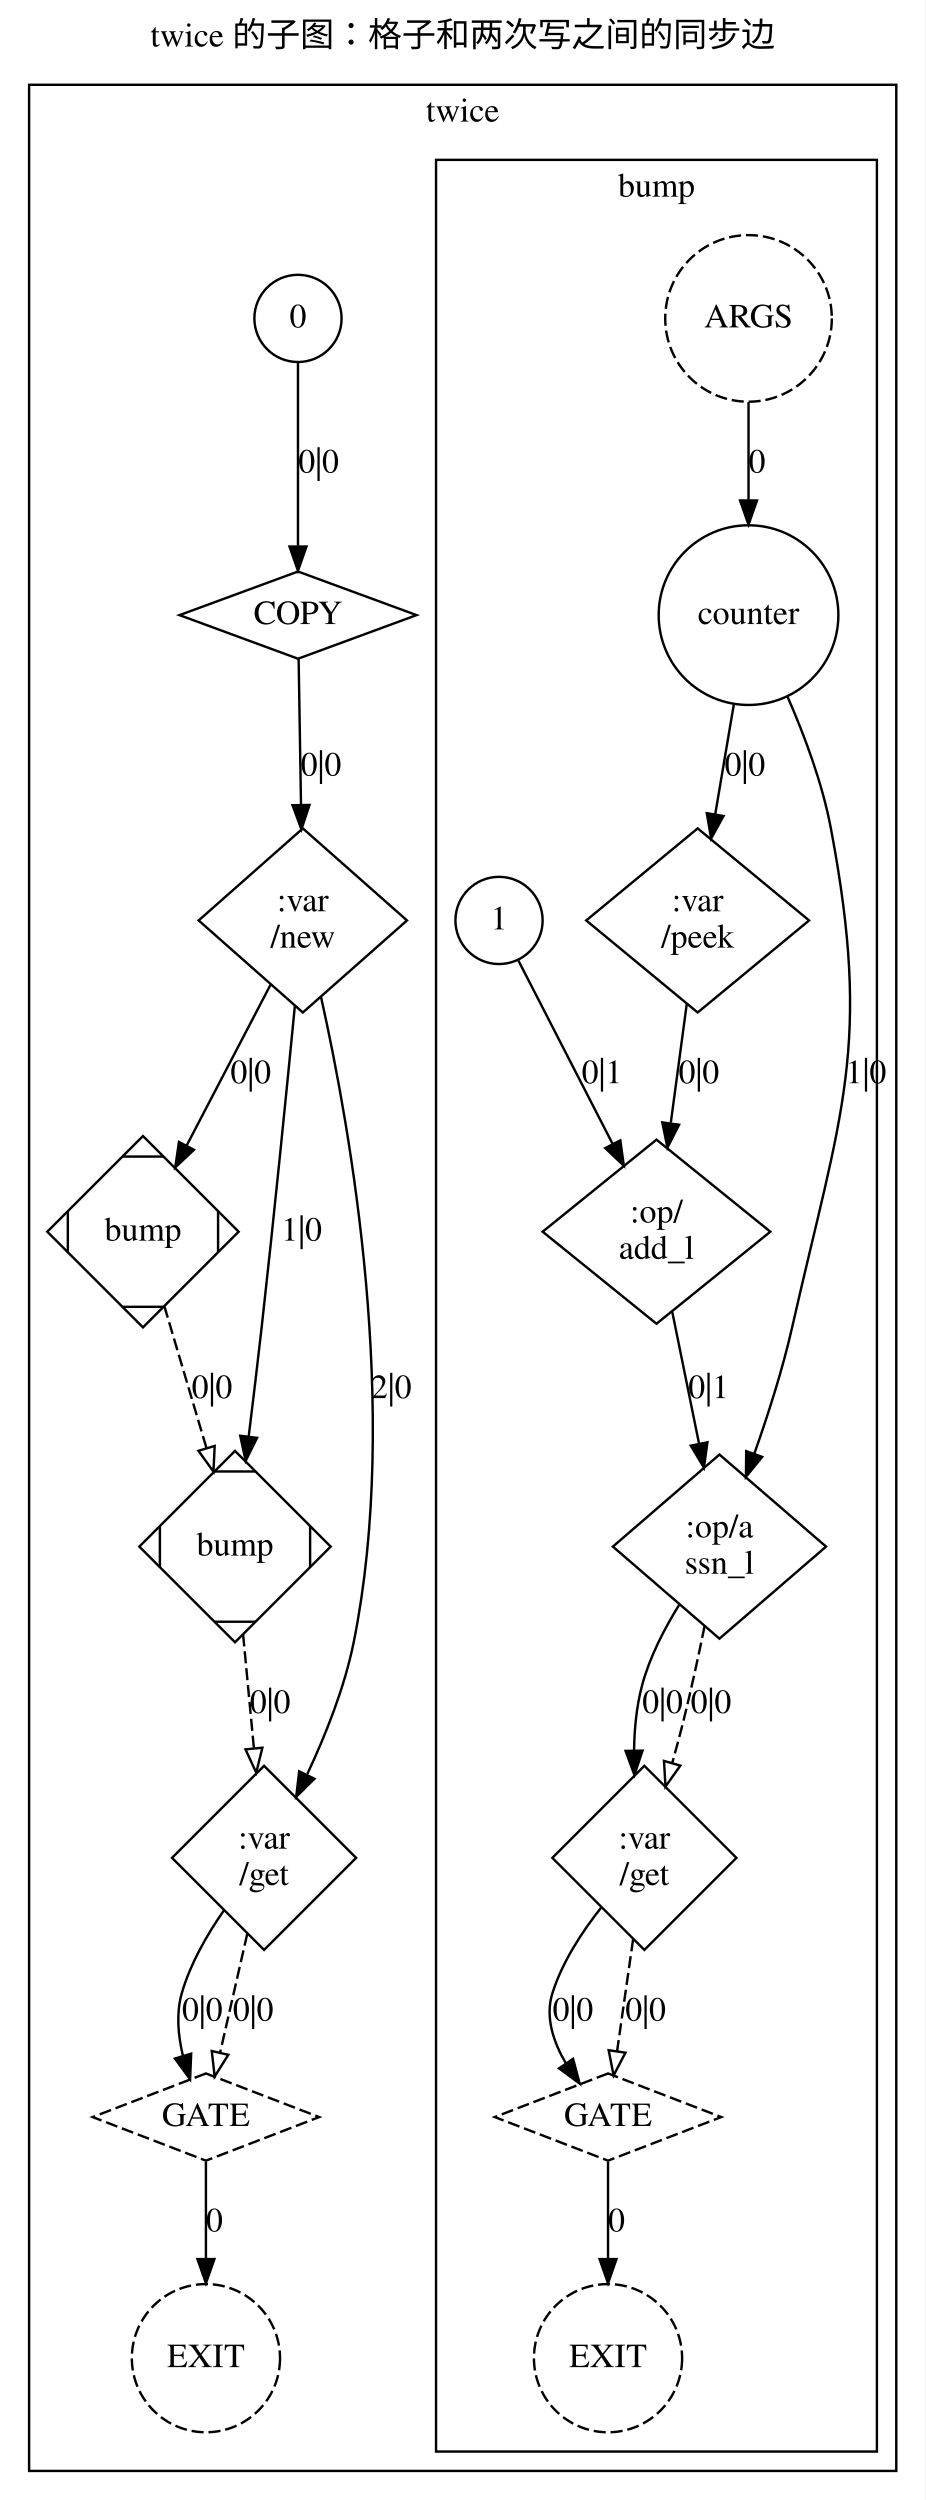
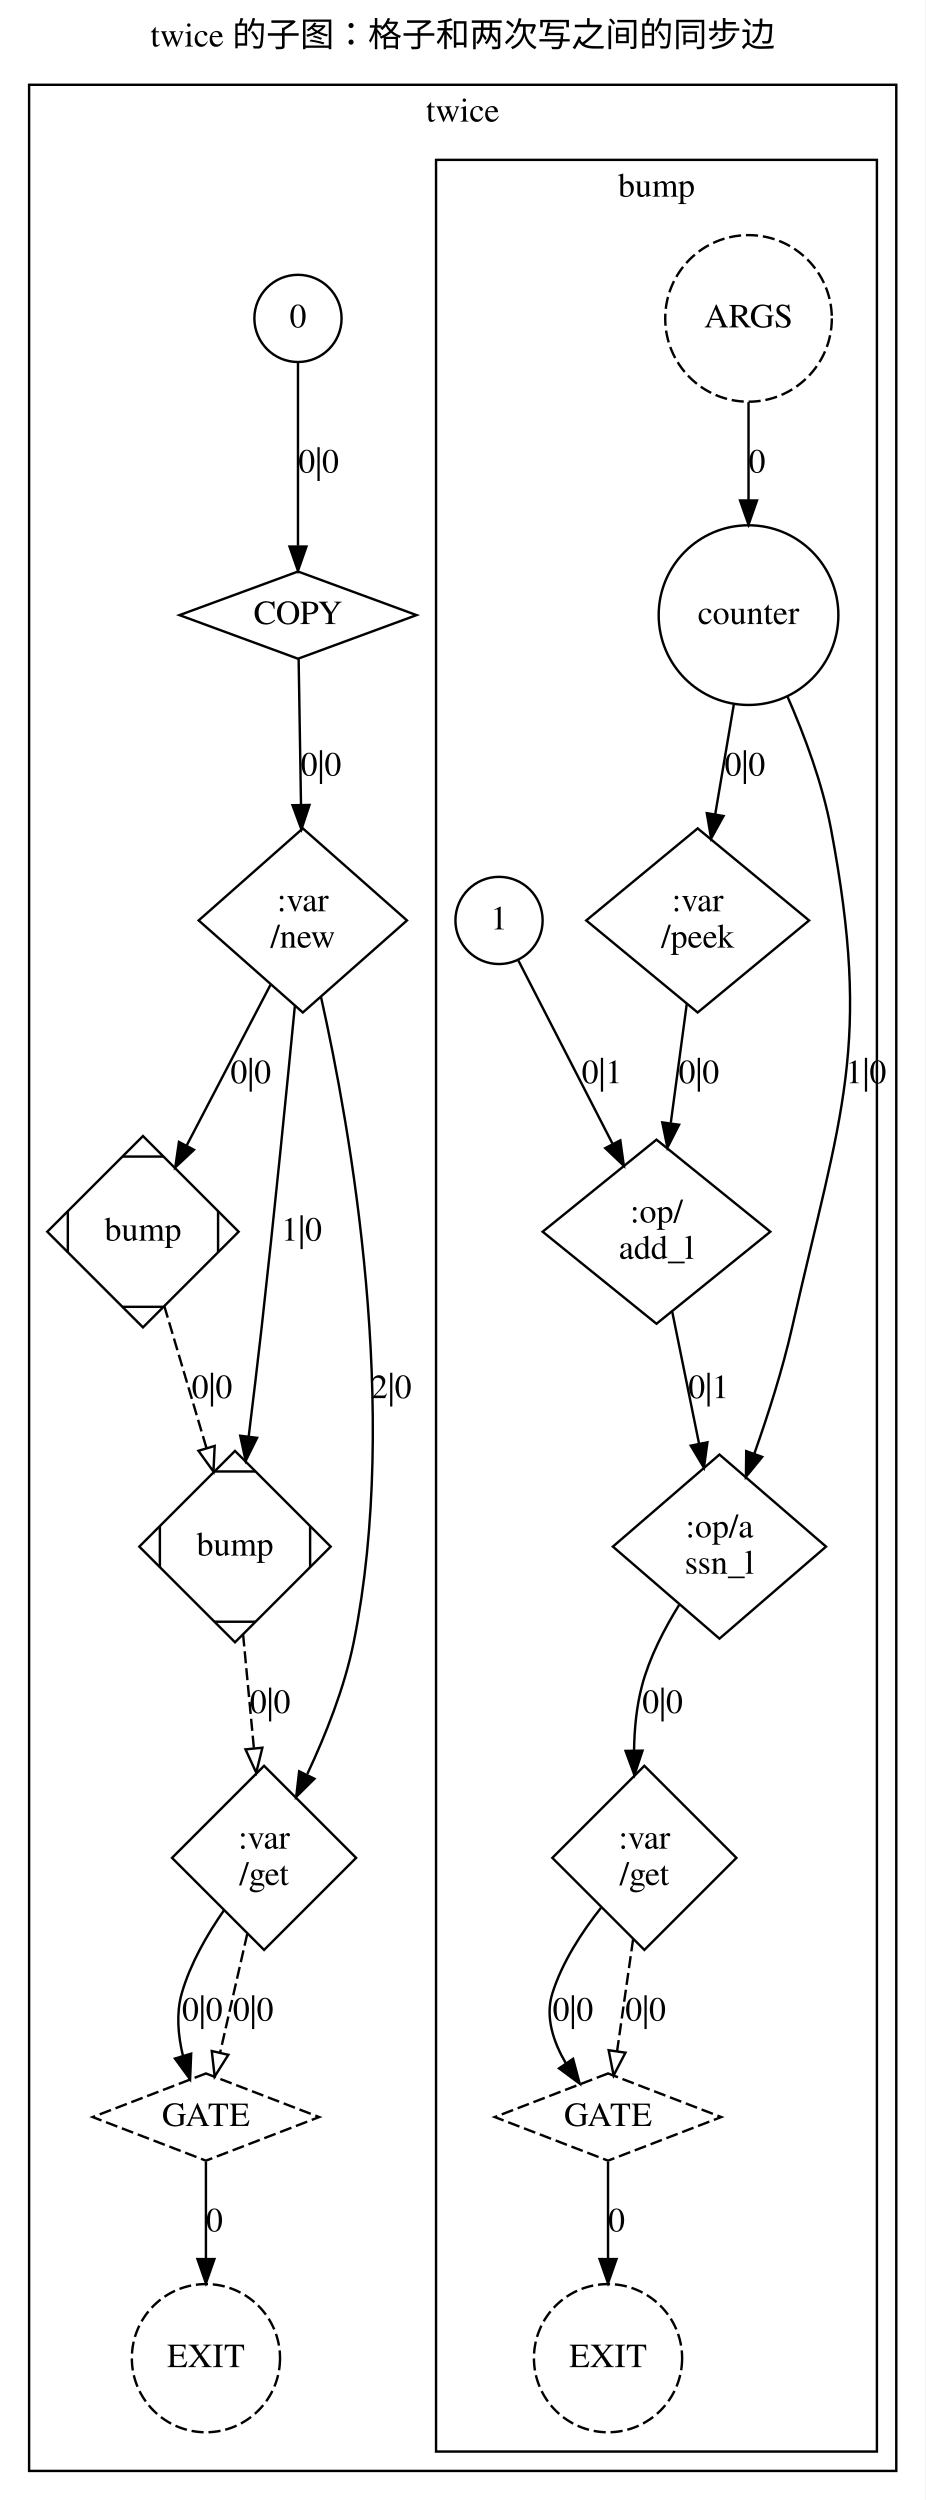
<svg xmlns="http://www.w3.org/2000/svg" xmlns:xlink="http://www.w3.org/1999/xlink" width="382pt" height="1032pt" viewBox="0.00 0.00 382.00 1032.08">
  <g id="graph0" class="graph" transform="scale(1 1) rotate(0) translate(4 1028.08)">
    <polygon fill="white" stroke="transparent" points="-4,4 -4,-1028.08 378,-1028.08 378,4 -4,4" />
    <text text-anchor="middle" x="187" y="-1008.88" font-family="Times,serif" font-size="14.00">twice 的子图：格子和两次写之间的同步边</text>
    <g id="clust1" class="cluster">
      <g id="a_clust1">
        <a xlink:title="() =&gt; int">
          <polygon fill="none" stroke="black" points="8,-8 8,-993.08 366,-993.08 366,-8 8,-8" />
          <text text-anchor="middle" x="187" y="-977.88" font-family="Times,serif" font-size="14.00">twice</text>
        </a>
      </g>
    </g>
    <g id="clust2" class="cluster">
      <g id="a_clust2">
        <a xlink:title="(var counter: int) =&gt; int">
          <polygon fill="none" stroke="black" points="176,-16 176,-962.08 358,-962.08 358,-16 176,-16" />
          <text text-anchor="middle" x="267" y="-946.88" font-family="Times,serif" font-size="14.00">bump</text>
        </a>
      </g>
    </g>
    <g id="node1" class="node">
      <ellipse fill="none" stroke="black" stroke-dasharray="5,2" cx="305" cy="-896.63" rx="34.39" ry="34.39" />
      <text text-anchor="middle" x="305" y="-892.93" font-family="Times,serif" font-size="14.00">ARGS</text>
    </g>
    <g id="node3" class="node">
      <g id="a_node3">
        <a xlink:title="counter">
          <ellipse fill="none" stroke="black" cx="305" cy="-774.14" rx="37.09" ry="37.09" />
          <text text-anchor="middle" x="305" y="-770.44" font-family="Times,serif" font-size="14.00">counter</text>
        </a>
      </g>
    </g>
    <g id="edge1" class="edge">
      <path fill="none" stroke="black" d="M305,-862.07C305,-849.53 305,-835.06 305,-821.56" />
      <polygon fill="black" stroke="black" points="308.5,-821.48 305,-811.48 301.5,-821.48 308.5,-821.48" />
      <text text-anchor="middle" x="308.5" y="-832.99" font-family="Times,serif" font-size="14.00">0</text>
    </g>
    <g id="node2" class="node">
      <ellipse fill="none" stroke="black" stroke-dasharray="5,2" cx="247" cy="-54.55" rx="30.59" ry="30.59" />
      <text text-anchor="middle" x="247" y="-50.85" font-family="Times,serif" font-size="14.00">EXIT</text>
    </g>
    <g id="node5" class="node">
      <g id="a_node5">
        <a xlink:title=":var/peek">
          <polygon fill="none" stroke="black" points="284,-686.09 238,-648.09 284,-610.09 330,-648.09 284,-686.09" />
          <text text-anchor="middle" x="284" y="-651.89" font-family="Times,serif" font-size="14.00">:var</text>
          <text text-anchor="middle" x="284" y="-636.89" font-family="Times,serif" font-size="14.00">/peek</text>
        </a>
      </g>
    </g>
    <g id="edge3" class="edge">
      <path fill="none" stroke="black" d="M298.93,-737.26C296.52,-723.08 293.74,-706.66 291.24,-691.86" />
      <polygon fill="black" stroke="black" points="294.68,-691.2 289.56,-681.92 287.78,-692.37 294.68,-691.2" />
      <text text-anchor="middle" x="303.5" y="-707.89" font-family="Times,serif" font-size="14.00">0|0</text>
    </g>
    <g id="node7" class="node">
      <g id="a_node7">
        <a xlink:title=":op/assn_l">
          <polygon fill="none" stroke="black" points="293,-427.59 249,-389.59 293,-351.59 337,-389.59 293,-427.59" />
          <text text-anchor="middle" x="293" y="-393.39" font-family="Times,serif" font-size="14.00">:op/a</text>
          <text text-anchor="middle" x="293" y="-378.39" font-family="Times,serif" font-size="14.00">ssn_l</text>
        </a>
      </g>
    </g>
    <g id="edge6" class="edge">
      <path fill="none" stroke="black" d="M321.08,-740.52C328.08,-724.53 335.49,-704.75 339,-686.09 356,-595.85 343.3,-569.65 323,-480.09 319.04,-462.62 312.99,-443.75 307.36,-427.87" />
      <polygon fill="black" stroke="black" points="310.63,-426.61 303.93,-418.4 304.05,-428.99 310.63,-426.61" />
      <text text-anchor="middle" x="353.5" y="-580.89" font-family="Times,serif" font-size="14.00">1|0</text>
    </g>
    <g id="node4" class="node">
      <g id="a_node4">
        <a xlink:title="1">
          <ellipse fill="none" stroke="black" cx="202" cy="-648.09" rx="18" ry="18" />
          <text text-anchor="middle" x="202" y="-644.39" font-family="Times,serif" font-size="14.00">1</text>
        </a>
      </g>
    </g>
    <g id="node6" class="node">
      <g id="a_node6">
        <a xlink:title=":op/add_l">
          <polygon fill="none" stroke="black" points="267,-557.59 220,-519.59 267,-481.59 314,-519.59 267,-557.59" />
          <text text-anchor="middle" x="267" y="-523.39" font-family="Times,serif" font-size="14.00">:op/</text>
          <text text-anchor="middle" x="267" y="-508.39" font-family="Times,serif" font-size="14.00">add_l</text>
        </a>
      </g>
    </g>
    <g id="edge5" class="edge">
      <path fill="none" stroke="black" d="M209.97,-631.58C219.59,-612.86 236.06,-580.8 248.84,-555.94" />
      <polygon fill="black" stroke="black" points="252.07,-557.3 253.53,-546.81 245.85,-554.1 252.07,-557.3" />
      <text text-anchor="middle" x="244.5" y="-580.89" font-family="Times,serif" font-size="14.00">0|1</text>
    </g>
    <g id="edge4" class="edge">
      <path fill="none" stroke="black" d="M279.49,-613.53C277.47,-598.52 275.07,-580.62 272.91,-564.56" />
      <polygon fill="black" stroke="black" points="276.33,-563.76 271.53,-554.32 269.4,-564.7 276.33,-563.76" />
      <text text-anchor="middle" x="284.5" y="-580.89" font-family="Times,serif" font-size="14.00">0|0</text>
    </g>
    <g id="edge7" class="edge">
      <path fill="none" stroke="black" d="M273.49,-486.62C276.84,-470.16 280.96,-449.88 284.55,-432.21" />
      <polygon fill="black" stroke="black" points="288.03,-432.65 286.59,-422.16 281.17,-431.26 288.03,-432.65" />
      <text text-anchor="middle" x="288.5" y="-450.89" font-family="Times,serif" font-size="14.00">0|1</text>
    </g>
    <g id="node8" class="node">
      <g id="a_node8">
        <a xlink:title=":var/get">
          <polygon fill="none" stroke="black" points="262,-299.09 224,-261.09 262,-223.09 300,-261.09 262,-299.09" />
          <text text-anchor="middle" x="262" y="-264.89" font-family="Times,serif" font-size="14.00">:var</text>
          <text text-anchor="middle" x="262" y="-249.89" font-family="Times,serif" font-size="14.00">/get</text>
        </a>
      </g>
    </g>
    <g id="edge8" class="edge">
      <path fill="none" stroke="black" d="M276.39,-365.58C270.28,-355.76 264.1,-343.87 261,-332.09 258.77,-323.65 257.88,-314.43 257.74,-305.53" />
      <polygon fill="black" stroke="black" points="261.24,-305.35 257.89,-295.3 254.24,-305.25 261.24,-305.35" />
      <text text-anchor="middle" x="269.5" y="-320.89" font-family="Times,serif" font-size="14.00">0|0</text>
    </g>
-     <g id="edge9" class="edge">
-       <path fill="none" stroke="black" stroke-dasharray="5,2" d="M286.87,-356.8C284.33,-344.36 281.23,-330.01 278,-317.09 276.64,-311.67 275.11,-305.97 273.54,-300.38" />
-       <polygon fill="none" stroke="black" points="276.84,-299.18 270.72,-290.53 270.11,-301.11 276.84,-299.18" />
-       <text text-anchor="middle" x="289.5" y="-320.89" font-family="Times,serif" font-size="14.00">0|0</text>
-     </g>
    <g id="node9" class="node">
      <g id="a_node9">
        <a xlink:title="GATE">
          <polygon fill="none" stroke="black" stroke-dasharray="5,2" points="247,-172.09 200.25,-154.09 247,-136.09 293.75,-154.09 247,-172.09" />
          <text text-anchor="middle" x="247" y="-150.39" font-family="Times,serif" font-size="14.00">GATE</text>
        </a>
      </g>
    </g>
    <g id="edge10" class="edge">
      <path fill="none" stroke="black" d="M244.13,-240.52C236.33,-230.66 228.04,-218.06 224,-205.09 220.96,-195.35 224.47,-185.02 229.58,-176.3" />
      <polygon fill="black" stroke="black" points="232.57,-178.13 235.29,-167.89 226.78,-174.2 232.57,-178.13" />
      <text text-anchor="middle" x="232.5" y="-193.89" font-family="Times,serif" font-size="14.00">0|0</text>
    </g>
    <g id="edge11" class="edge">
      <path fill="none" stroke="black" stroke-dasharray="5,2" d="M257.34,-227.45C255.21,-212.58 252.73,-195.21 250.73,-181.22" />
      <polygon fill="none" stroke="black" points="254.19,-180.68 249.31,-171.28 247.26,-181.67 254.19,-180.68" />
      <text text-anchor="middle" x="262.5" y="-193.89" font-family="Times,serif" font-size="14.00">0|0</text>
    </g>
    <g id="edge2" class="edge">
      <path fill="none" stroke="black" d="M247,-135.66C247,-124.56 247,-109.72 247,-95.83" />
      <polygon fill="black" stroke="black" points="250.5,-95.47 247,-85.47 243.5,-95.47 250.5,-95.47" />
      <text text-anchor="middle" x="250.5" y="-106.89" font-family="Times,serif" font-size="14.00">0</text>
    </g>
    <g id="node10" class="node">
      <ellipse fill="none" stroke="black" stroke-dasharray="5,2" cx="81" cy="-54.55" rx="30.59" ry="30.59" />
      <text text-anchor="middle" x="81" y="-50.85" font-family="Times,serif" font-size="14.00">EXIT</text>
    </g>
    <g id="node11" class="node">
      <g id="a_node11">
        <a xlink:title="0">
          <ellipse fill="none" stroke="black" cx="119" cy="-896.63" rx="18" ry="18" />
          <text text-anchor="middle" x="119" y="-892.93" font-family="Times,serif" font-size="14.00">0</text>
        </a>
      </g>
    </g>
    <g id="node12" class="node">
      <g id="a_node12">
        <a xlink:title="COPY">
          <polygon fill="none" stroke="black" points="119,-792.14 70.07,-774.14 119,-756.14 167.93,-774.14 119,-792.14" />
          <text text-anchor="middle" x="119" y="-770.44" font-family="Times,serif" font-size="14.00">COPY</text>
        </a>
      </g>
    </g>
    <g id="edge13" class="edge">
      <path fill="none" stroke="black" d="M119,-878.63C119,-858.91 119,-826.15 119,-802.77" />
      <polygon fill="black" stroke="black" points="122.5,-802.45 119,-792.45 115.5,-802.45 122.5,-802.45" />
      <text text-anchor="middle" x="127.5" y="-832.99" font-family="Times,serif" font-size="14.00">0|0</text>
    </g>
    <g id="node13" class="node">
      <g id="a_node13">
        <a xlink:title=":var/new">
          <polygon fill="none" stroke="black" points="121,-686.09 78,-648.09 121,-610.09 164,-648.09 121,-686.09" />
          <text text-anchor="middle" x="121" y="-651.89" font-family="Times,serif" font-size="14.00">:var</text>
          <text text-anchor="middle" x="121" y="-636.89" font-family="Times,serif" font-size="14.00">/new</text>
        </a>
      </g>
    </g>
    <g id="edge14" class="edge">
      <path fill="none" stroke="black" d="M119.27,-756.15C119.52,-740.64 119.91,-716.98 120.25,-695.84" />
      <polygon fill="black" stroke="black" points="123.75,-695.77 120.41,-685.71 116.75,-695.66 123.75,-695.77" />
      <text text-anchor="middle" x="128.5" y="-707.89" font-family="Times,serif" font-size="14.00">0|0</text>
    </g>
    <g id="node14" class="node">
      <g id="a_node14">
        <a xlink:title="bump">
          <polygon fill="none" stroke="black" points="55,-559.09 15.5,-519.59 55,-480.09 94.5,-519.59 55,-559.09" />
          <polyline fill="none" stroke="black" points="23.99,-528.08 23.99,-511.11 " />
          <polyline fill="none" stroke="black" points="46.51,-488.58 63.49,-488.58 " />
          <polyline fill="none" stroke="black" points="86.01,-511.11 86.01,-528.08 " />
          <polyline fill="none" stroke="black" points="63.49,-550.61 46.51,-550.61 " />
          <text text-anchor="middle" x="55" y="-515.89" font-family="Times,serif" font-size="14.00">bump</text>
        </a>
      </g>
    </g>
    <g id="edge15" class="edge">
      <path fill="none" stroke="black" d="M107.64,-621.5C97.67,-602.38 83.93,-576.04 72.99,-555.07" />
      <polygon fill="black" stroke="black" points="76.06,-553.4 68.34,-546.16 69.86,-556.64 76.06,-553.4" />
      <text text-anchor="middle" x="99.5" y="-580.89" font-family="Times,serif" font-size="14.00">0|0</text>
    </g>
    <g id="node15" class="node">
      <g id="a_node15">
        <a xlink:title="bump">
          <polygon fill="none" stroke="black" points="93,-429.09 53.5,-389.59 93,-350.09 132.5,-389.59 93,-429.09" />
          <polyline fill="none" stroke="black" points="61.99,-398.08 61.99,-381.11 " />
          <polyline fill="none" stroke="black" points="84.51,-358.58 101.49,-358.58 " />
          <polyline fill="none" stroke="black" points="124.01,-381.11 124.01,-398.08 " />
          <polyline fill="none" stroke="black" points="101.49,-420.61 84.51,-420.61 " />
          <text text-anchor="middle" x="93" y="-385.89" font-family="Times,serif" font-size="14.00">bump</text>
        </a>
      </g>
    </g>
    <g id="edge16" class="edge">
      <path fill="none" stroke="black" d="M117.72,-612.85C114.44,-579.08 109.16,-526 104,-480.09 102.35,-465.45 100.43,-449.47 98.66,-435.12" />
      <polygon fill="black" stroke="black" points="102.11,-434.49 97.4,-425 95.16,-435.36 102.11,-434.49" />
      <text text-anchor="middle" x="120.5" y="-515.89" font-family="Times,serif" font-size="14.00">1|0</text>
    </g>
    <g id="node16" class="node">
      <g id="a_node16">
        <a xlink:title=":var/get">
          <polygon fill="none" stroke="black" points="105,-299.09 67,-261.09 105,-223.09 143,-261.09 105,-299.09" />
          <text text-anchor="middle" x="105" y="-264.89" font-family="Times,serif" font-size="14.00">:var</text>
          <text text-anchor="middle" x="105" y="-249.89" font-family="Times,serif" font-size="14.00">/get</text>
        </a>
      </g>
    </g>
    <g id="edge18" class="edge">
      <path fill="none" stroke="black" d="M128.53,-616.39C140.66,-562.11 161.31,-445.86 142,-350.09 138.23,-331.39 130.37,-311.72 122.86,-295.73" />
      <polygon fill="black" stroke="black" points="125.79,-293.75 118.27,-286.29 119.49,-296.81 125.79,-293.75" />
      <text text-anchor="middle" x="157.5" y="-450.89" font-family="Times,serif" font-size="14.00">2|0</text>
    </g>
    <g id="edge17" class="edge">
      <path fill="none" stroke="black" stroke-dasharray="5,2" d="M63.81,-488.91C68.98,-471.5 75.57,-449.29 81.19,-430.39" />
      <polygon fill="none" stroke="black" points="84.61,-431.15 84.1,-420.56 77.9,-429.15 84.61,-431.15" />
      <text text-anchor="middle" x="83.5" y="-450.89" font-family="Times,serif" font-size="14.00">0|0</text>
    </g>
    <g id="edge19" class="edge">
      <path fill="none" stroke="black" stroke-dasharray="5,2" d="M96.34,-353.36C97.72,-338.86 99.33,-321.91 100.78,-306.58" />
      <polygon fill="none" stroke="black" points="104.3,-306.56 101.76,-296.27 97.33,-305.89 104.3,-306.56" />
      <text text-anchor="middle" x="107.5" y="-320.89" font-family="Times,serif" font-size="14.00">0|0</text>
    </g>
    <g id="node17" class="node">
      <g id="a_node17">
        <a xlink:title="GATE">
          <polygon fill="none" stroke="black" stroke-dasharray="5,2" points="81,-172.09 34.25,-154.09 81,-136.09 127.75,-154.09 81,-172.09" />
          <text text-anchor="middle" x="81" y="-150.39" font-family="Times,serif" font-size="14.00">GATE</text>
        </a>
      </g>
    </g>
    <g id="edge20" class="edge">
      <path fill="none" stroke="black" d="M88.45,-239.46C81.62,-229.66 74.5,-217.4 71,-205.09 68.65,-196.83 69.52,-187.65 71.5,-179.43" />
      <polygon fill="black" stroke="black" points="74.91,-180.27 74.46,-169.68 68.21,-178.24 74.91,-180.27" />
      <text text-anchor="middle" x="79.5" y="-193.89" font-family="Times,serif" font-size="14.00">0|0</text>
    </g>
    <g id="edge21" class="edge">
      <path fill="none" stroke="black" stroke-dasharray="5,2" d="M98.06,-229.72C94.52,-214.23 90.25,-195.58 86.88,-180.8" />
      <polygon fill="none" stroke="black" points="90.24,-179.79 84.6,-170.82 83.41,-181.35 90.24,-179.79" />
      <text text-anchor="middle" x="100.5" y="-193.89" font-family="Times,serif" font-size="14.00">0|0</text>
    </g>
    <g id="edge12" class="edge">
      <path fill="none" stroke="black" d="M81,-135.66C81,-124.56 81,-109.72 81,-95.83" />
      <polygon fill="black" stroke="black" points="84.5,-95.47 81,-85.47 77.5,-95.47 84.5,-95.47" />
      <text text-anchor="middle" x="84.5" y="-106.89" font-family="Times,serif" font-size="14.00">0</text>
    </g>
  </g>
</svg>
